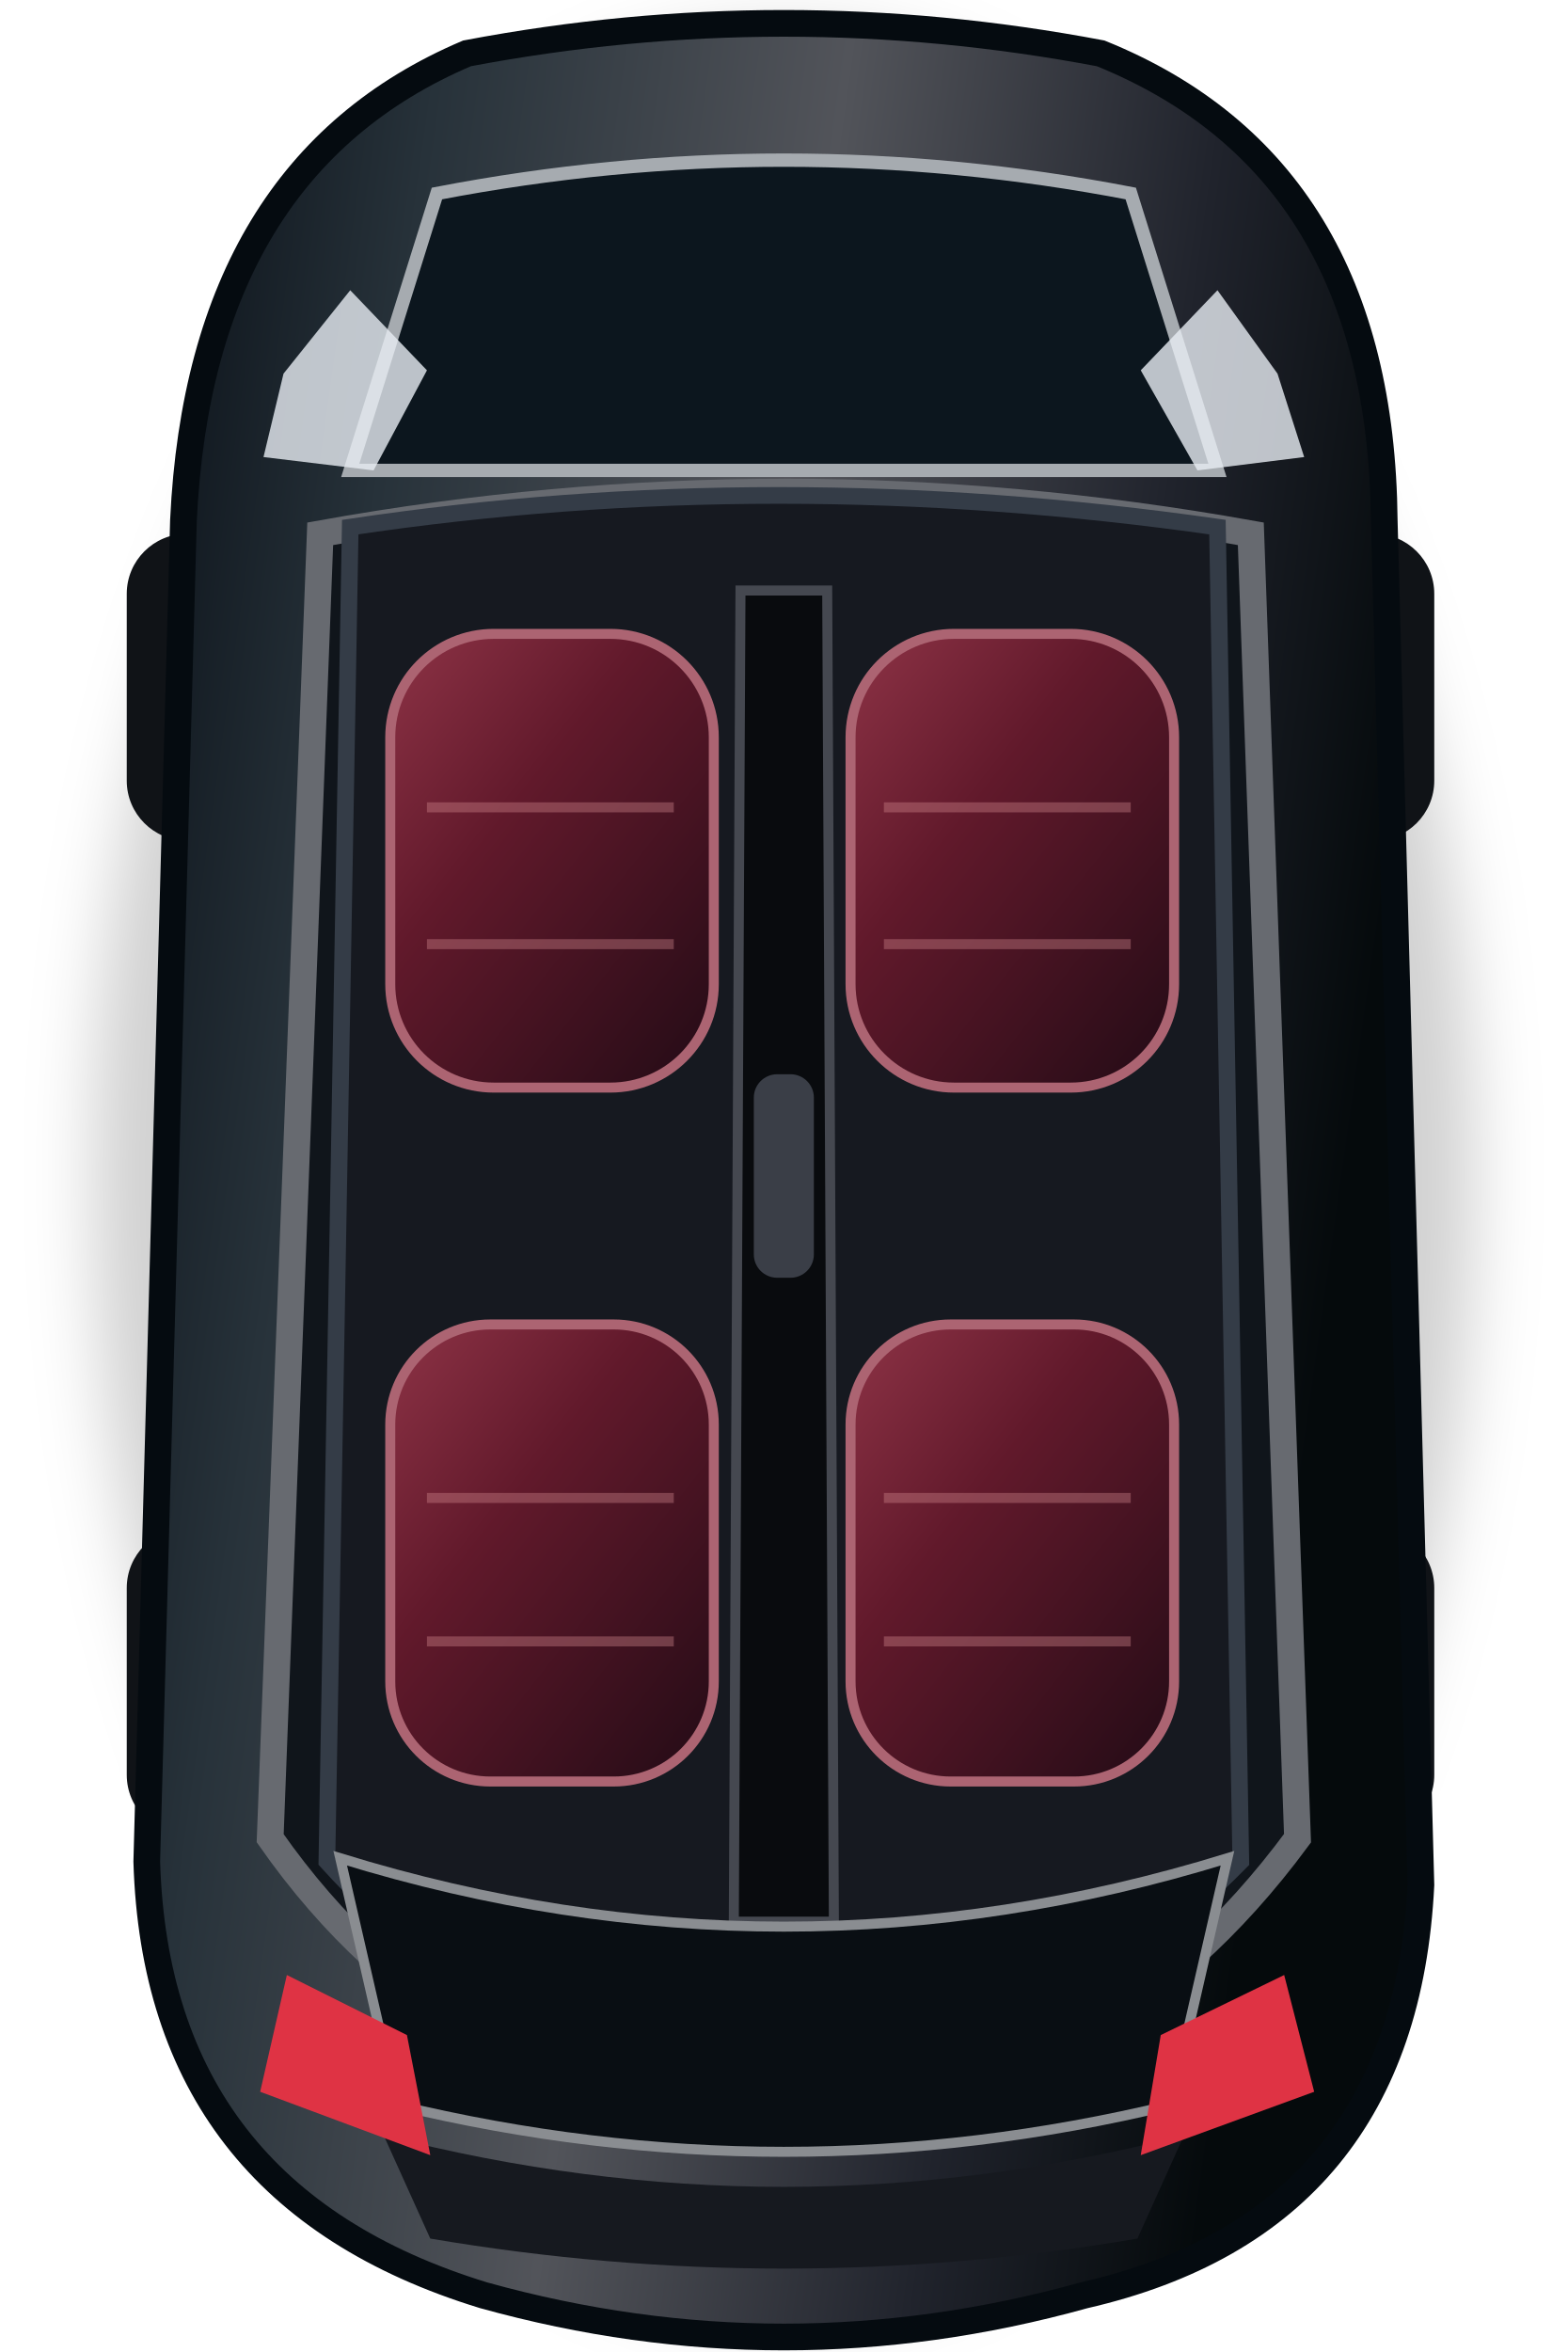
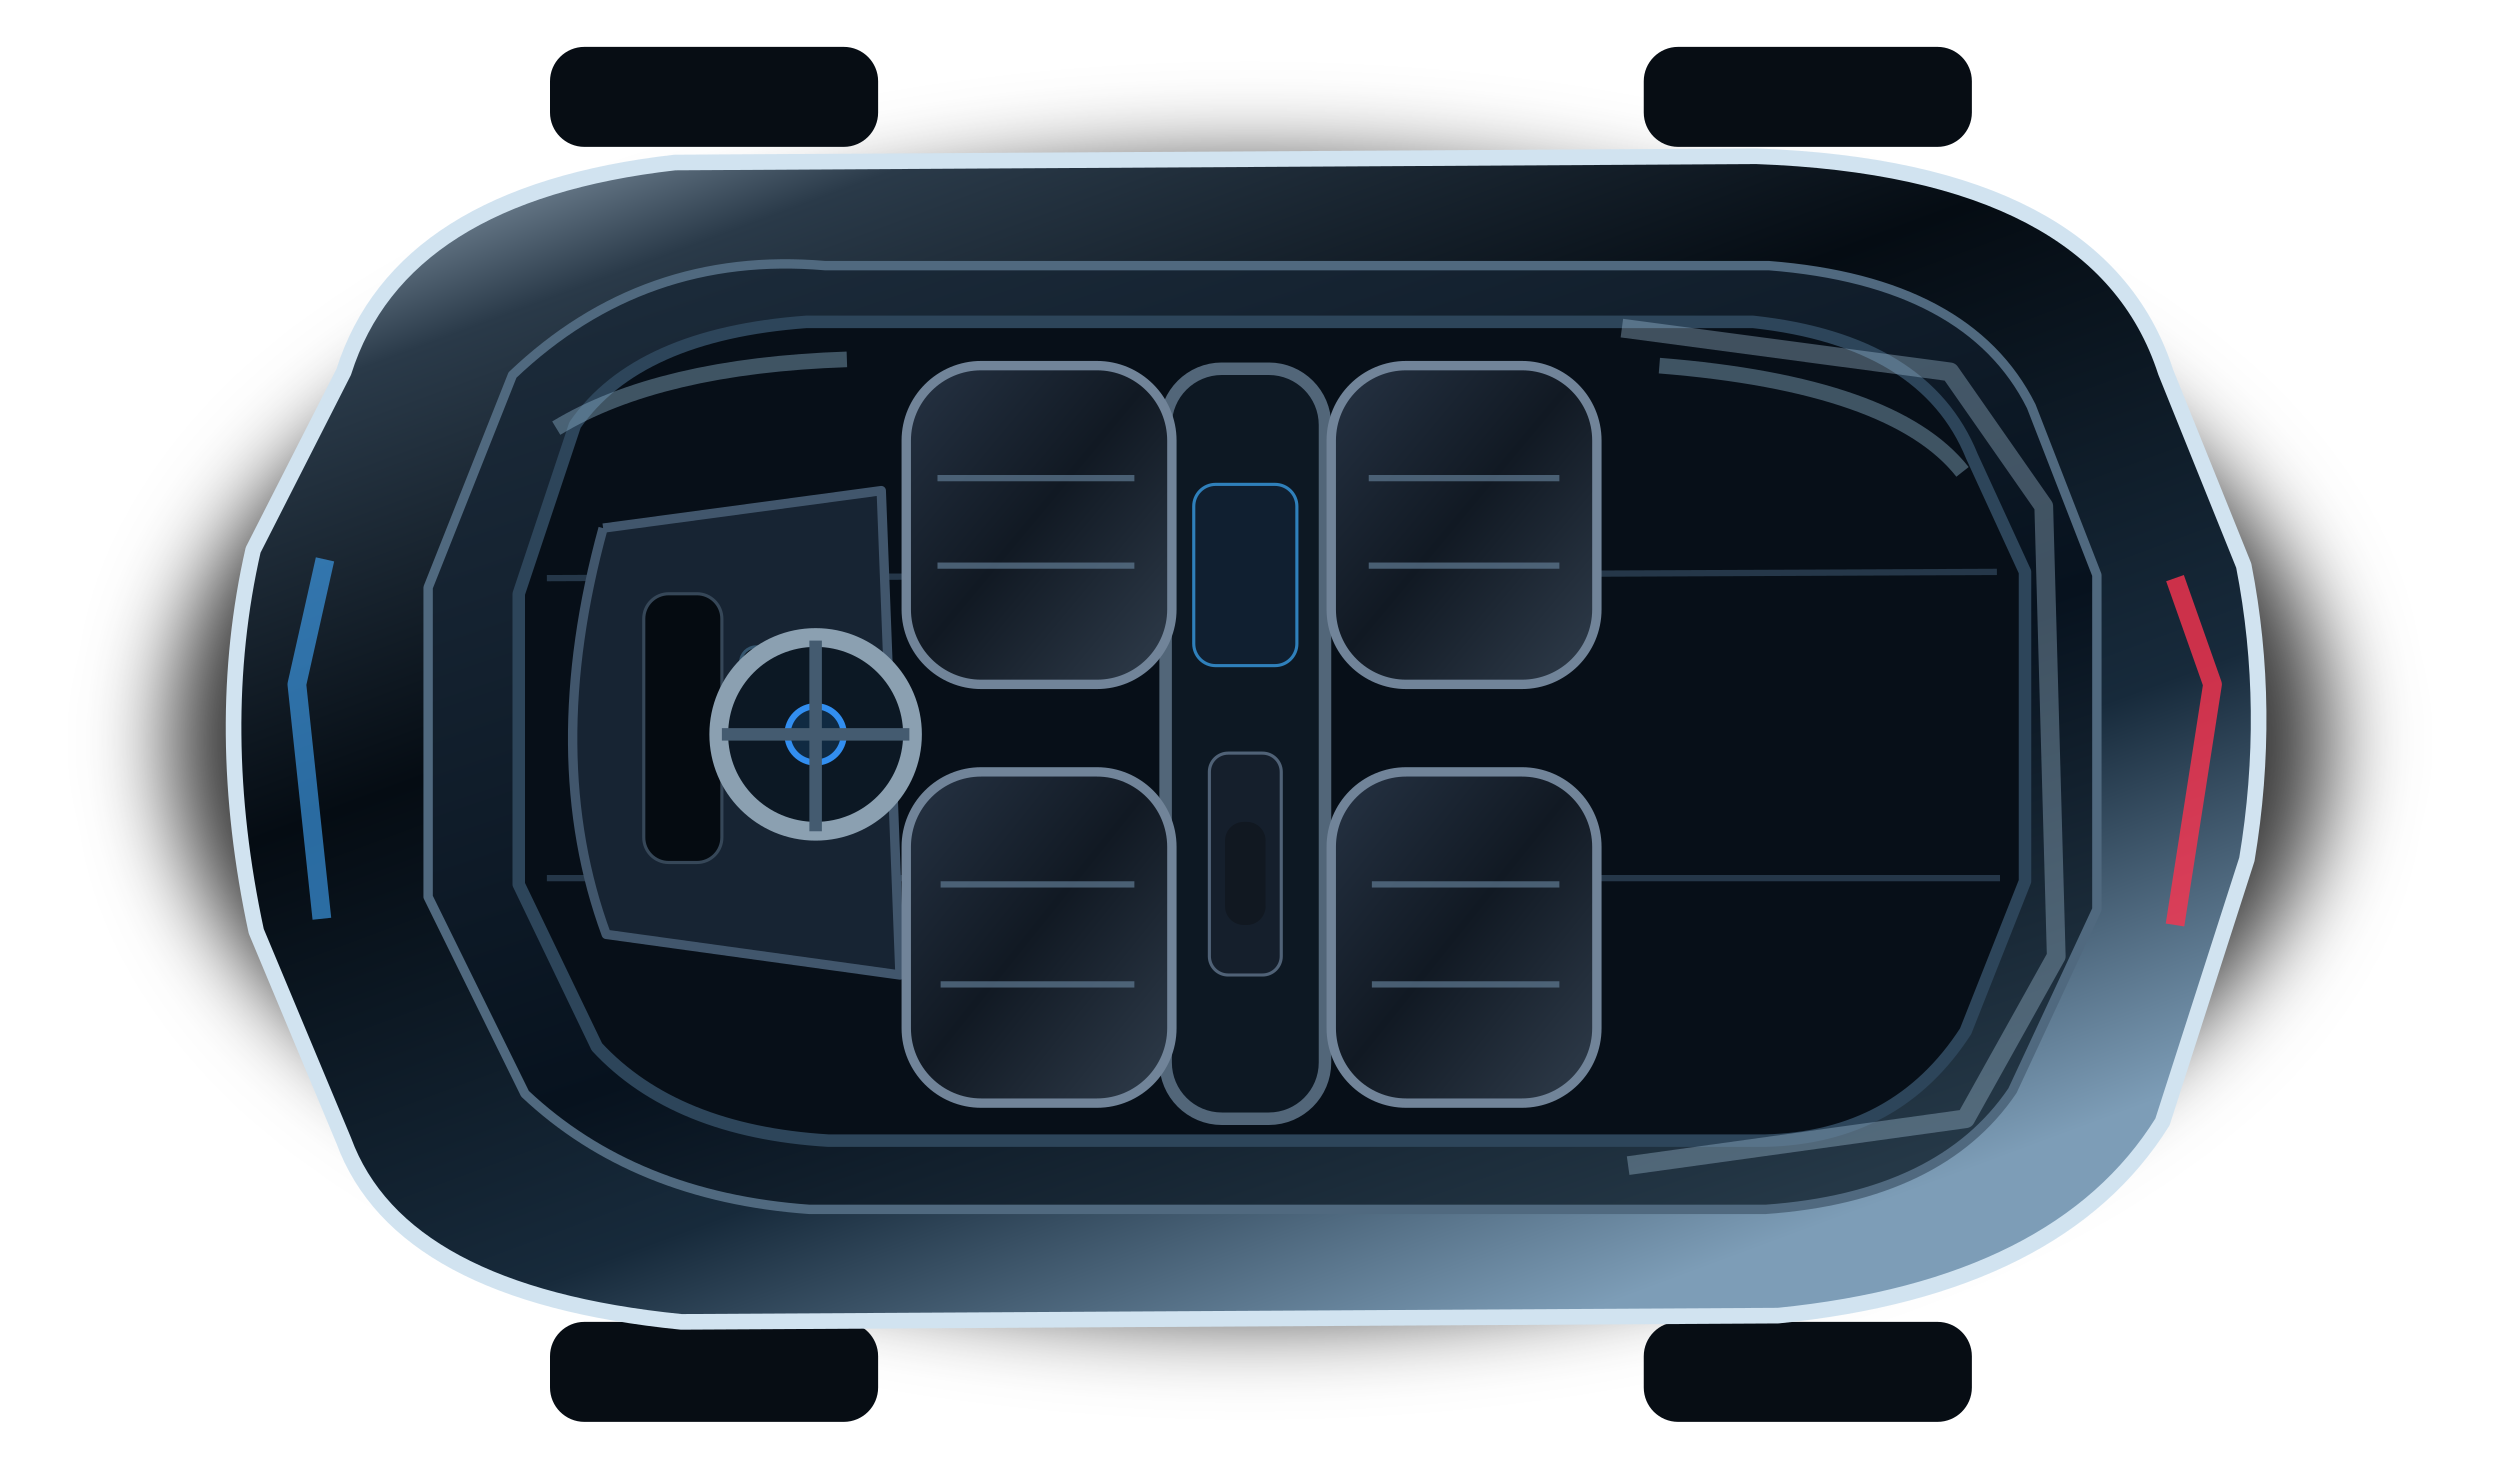
- <svg xmlns="http://www.w3.org/2000/svg" width="470" height="705" viewBox="0 0 470 705">
+ <svg xmlns="http://www.w3.org/2000/svg" width="800" height="470" viewBox="0 0 800 470">
  <defs>
-     <linearGradient id="metal" x2="1" y2=".25">
-       <stop stop-color="#080e15" />
-       <stop offset=".22" stop-color="#27323a" />
-       <stop offset=".52" stop-color="#52545a" />
-       <stop offset=".8" stop-color="#20232c" />
-       <stop offset="1" stop-color="#050a0c" />
+     <linearGradient id="paint" x1="0" y1="0" x2=".65" y2="1">
+       <stop stop-color="#b7cbdc" />
+       <stop offset=".16" stop-color="#2a3a49" />
+       <stop offset=".42" stop-color="#050c13" />
+       <stop offset=".75" stop-color="#172a3b" />
+       <stop offset="1" stop-color="#7d9db7" />
    </linearGradient>
-     <linearGradient id="seat" x2=".9" y2="1">
-       <stop stop-color="#8e3346" />
-       <stop offset=".4" stop-color="#61192b" />
-       <stop offset="1" stop-color="#270c17" />
+     <linearGradient id="glass" x1=".2" y1="0" x2=".8" y2="1">
+       <stop stop-color="#1b2a39" />
+       <stop offset=".6" stop-color="#07121e" />
+       <stop offset="1" stop-color="#253847" />
    </linearGradient>
-     <filter id="shadow" x="-30%" y="-30%" width="160%" height="160%">
-       <feGaussianBlur stdDeviation="10" />
+     <linearGradient id="leather" x1="0" y1="0" x2="1" y2="1">
+       <stop stop-color="#263344" />
+       <stop offset=".48" stop-color="#111923" />
+       <stop offset="1" stop-color="#303d4c" />
+     </linearGradient>
+     <filter id="shadow">
+       <feGaussianBlur stdDeviation="14" />
    </filter>
  </defs>
-   <ellipse cx="235" cy="352" rx="207" ry="343" fill="#000" opacity=".18" filter="url(#shadow)" />
-   <rect x="38" y="160" width="45" height="92" rx="18" fill="#101317" />
-   <rect x="385" y="160" width="45" height="92" rx="18" fill="#101317" />
-   <rect x="38" y="458" width="45" height="92" rx="18" fill="#101317" />
-   <rect x="385" y="458" width="45" height="92" rx="18" fill="#101317" />
-   <path d="M140 16Q235 -2 330 16Q414 50 415 156L426 565Q421 666 325 688Q235 713 145 688Q47 658 44 558L55 156Q60 50 140 16Z" fill="url(#metal)" stroke="#050b10" stroke-width="8" />
-   <path d="M131 58Q235 38 339 58L365 141H105Z" fill="#0c161e" stroke="#a6abb0" stroke-width="4" />
-   <path d="M96 160Q235 135 375 160L389 551Q330 631 235 635Q137 631 81 551Z" fill="#10151b" stroke="#676a70" stroke-width="8" />
-   <path d="M105 158Q232 139 365 158L372 558Q311 620 235 620Q154 620 98 558Z" fill="#161920" stroke="#343c47" stroke-width="5" />
-   <g fill="url(#seat)" stroke="#ac6472" stroke-width="3">
-     <rect x="117" y="190" width="97" height="136" rx="31" />
-     <rect x="255" y="190" width="97" height="136" rx="31" />
-     <rect x="117" y="397" width="97" height="137" rx="30" />
-     <rect x="255" y="397" width="97" height="137" rx="30" />
+   <ellipse cx="400" cy="237" rx="345" ry="184" fill="#000" opacity=".78" filter="url(#shadow)" />
+   <g stroke-linejoin="round">
+     <rect x="176" y="15" width="105" height="32" rx="11" fill="#070d14" />
+     <rect x="526" y="15" width="105" height="32" rx="11" fill="#070d14" />
+     <rect x="176" y="423" width="105" height="32" rx="11" fill="#070d14" />
+     <rect x="526" y="423" width="105" height="32" rx="11" fill="#070d14" />
+     <path d="M110 119Q128 62 216 52L562 50Q672 54 693 119L718 181Q727 227 719 275L692 359Q659 412 569 421L218 423Q128 414 110 365L82 298Q68 233 81 176Z" fill="url(#paint)" stroke="#d1e3f0" stroke-width="5" />
+     <path d="M164 120Q206 80 264 85L566 85Q630 90 650 130L671 184V291L644 349Q621 383 565 387H259Q203 383 168 350L137 287V188Z" fill="url(#glass)" stroke="#50697f" stroke-width="3" />
+     <path d="M184 136Q204 107 258 103H561Q616 109 631 146L648 183V282L629 330Q607 364 565 365H265Q216 362 191 335L166 283V190Z" fill="#070f18" stroke="#2d455a" stroke-width="4" />
+     <path d="M175 185L639 183M175 281L640 281" stroke="#32495e" opacity=".7" stroke-width="2" />
+     <path d="M178 137Q211 117 271 115M531 117Q606 123 628 151" fill="none" stroke="#94bbd5" opacity=".4" stroke-width="5" />
+     <path d="M193 169L282 157L288 312L194 299Q173 242 193 169" fill="#172433" stroke="#41566c" stroke-width="3" />
+     <rect x="206" y="190" width="25" height="86" rx="8" fill="#050b11" stroke="#364758" />
+     <rect x="237" y="207" width="27" height="49" rx="5" fill="#080f17" stroke="#34556e" />
+     <circle cx="261" cy="235" r="31" fill="#0c1824" stroke="#8ba0b1" stroke-width="6" />
+     <circle cx="261" cy="235" r="9" fill="#102a42" stroke="#328ef0" stroke-width="2" />
+     <path d="M231 235h60M261 205v61" stroke="#445b70" stroke-width="4" />
+     <rect x="373" y="118" width="51" height="240" rx="18" fill="#0d1823" stroke="#526679" stroke-width="4" />
+     <rect x="382" y="155" width="33" height="58" rx="7" fill="#101f30" stroke="#2f80bb" />
+     <rect x="387" y="241" width="23" height="71" rx="6" fill="#151f2c" stroke="#506277" />
+     <rect x="392" y="263" width="13" height="33" rx="6" fill="#111821" />
+     <g fill="url(#leather)" stroke="#718499" stroke-width="3">
+       <rect x="290" y="117" width="85" height="102" rx="24" />
+       <rect x="426" y="117" width="85" height="102" rx="24" />
+       <rect x="290" y="247" width="85" height="106" rx="24" />
+       <rect x="426" y="247" width="85" height="106" rx="24" />
+     </g>
+     <g stroke="#607b93" stroke-width="2" fill="none" opacity=".7">
+       <path d="M300 153h63M300 181h63M438 153h61M438 181h61M301 283h62M301 315h62M439 283h60M439 315h60" />
+     </g>
+     <path d="M519 105L624 119L654 162L658 306L629 358L521 373" fill="none" stroke="#a9c8e0" opacity=".35" stroke-width="6" />
+     <path d="M104 179L95 219L103 294" fill="none" stroke="#43aaff" opacity=".6" stroke-width="6" />
+     <path d="M696 185L708 219L696 296" fill="none" stroke="#fa334f" opacity=".8" stroke-width="6" />
  </g>
-   <g fill="none" stroke="#d3888f" opacity=".38" stroke-width="3">
-     <path d="M128 242H202M128 283H202M265 242H339M265 283H339M128 449H202M128 492H202M265 449H339M265 492H339" />
-   </g>
-   <path d="M222 177H248L250 576H220Z" fill="#090b0e" stroke="#454850" stroke-width="3" />
-   <rect x="226" y="322" width="18" height="61" rx="7" fill="#3a3e47" />
-   <path d="M102 557Q235 598 368 557L351 631Q235 659 119 631Z" fill="#090e13" stroke="#8a8d91" stroke-width="3" />
-   <path d="M115 640Q235 671 355 640L341 671Q235 689 129 671Z" fill="#16191f" />
-   <path d="M85 112L105 87L128 111L112 141L79 137Z" fill="#e9eef4" opacity=".8" />
-   <path d="M383 112L365 87L342 111L359 141L391 137Z" fill="#e9eef4" opacity=".8" />
-   <path d="M86 592L122 610L129 646L78 627Z" fill="#df3344" />
-   <path d="M385 592L348 610L342 646L394 627Z" fill="#df3344" />
</svg>
